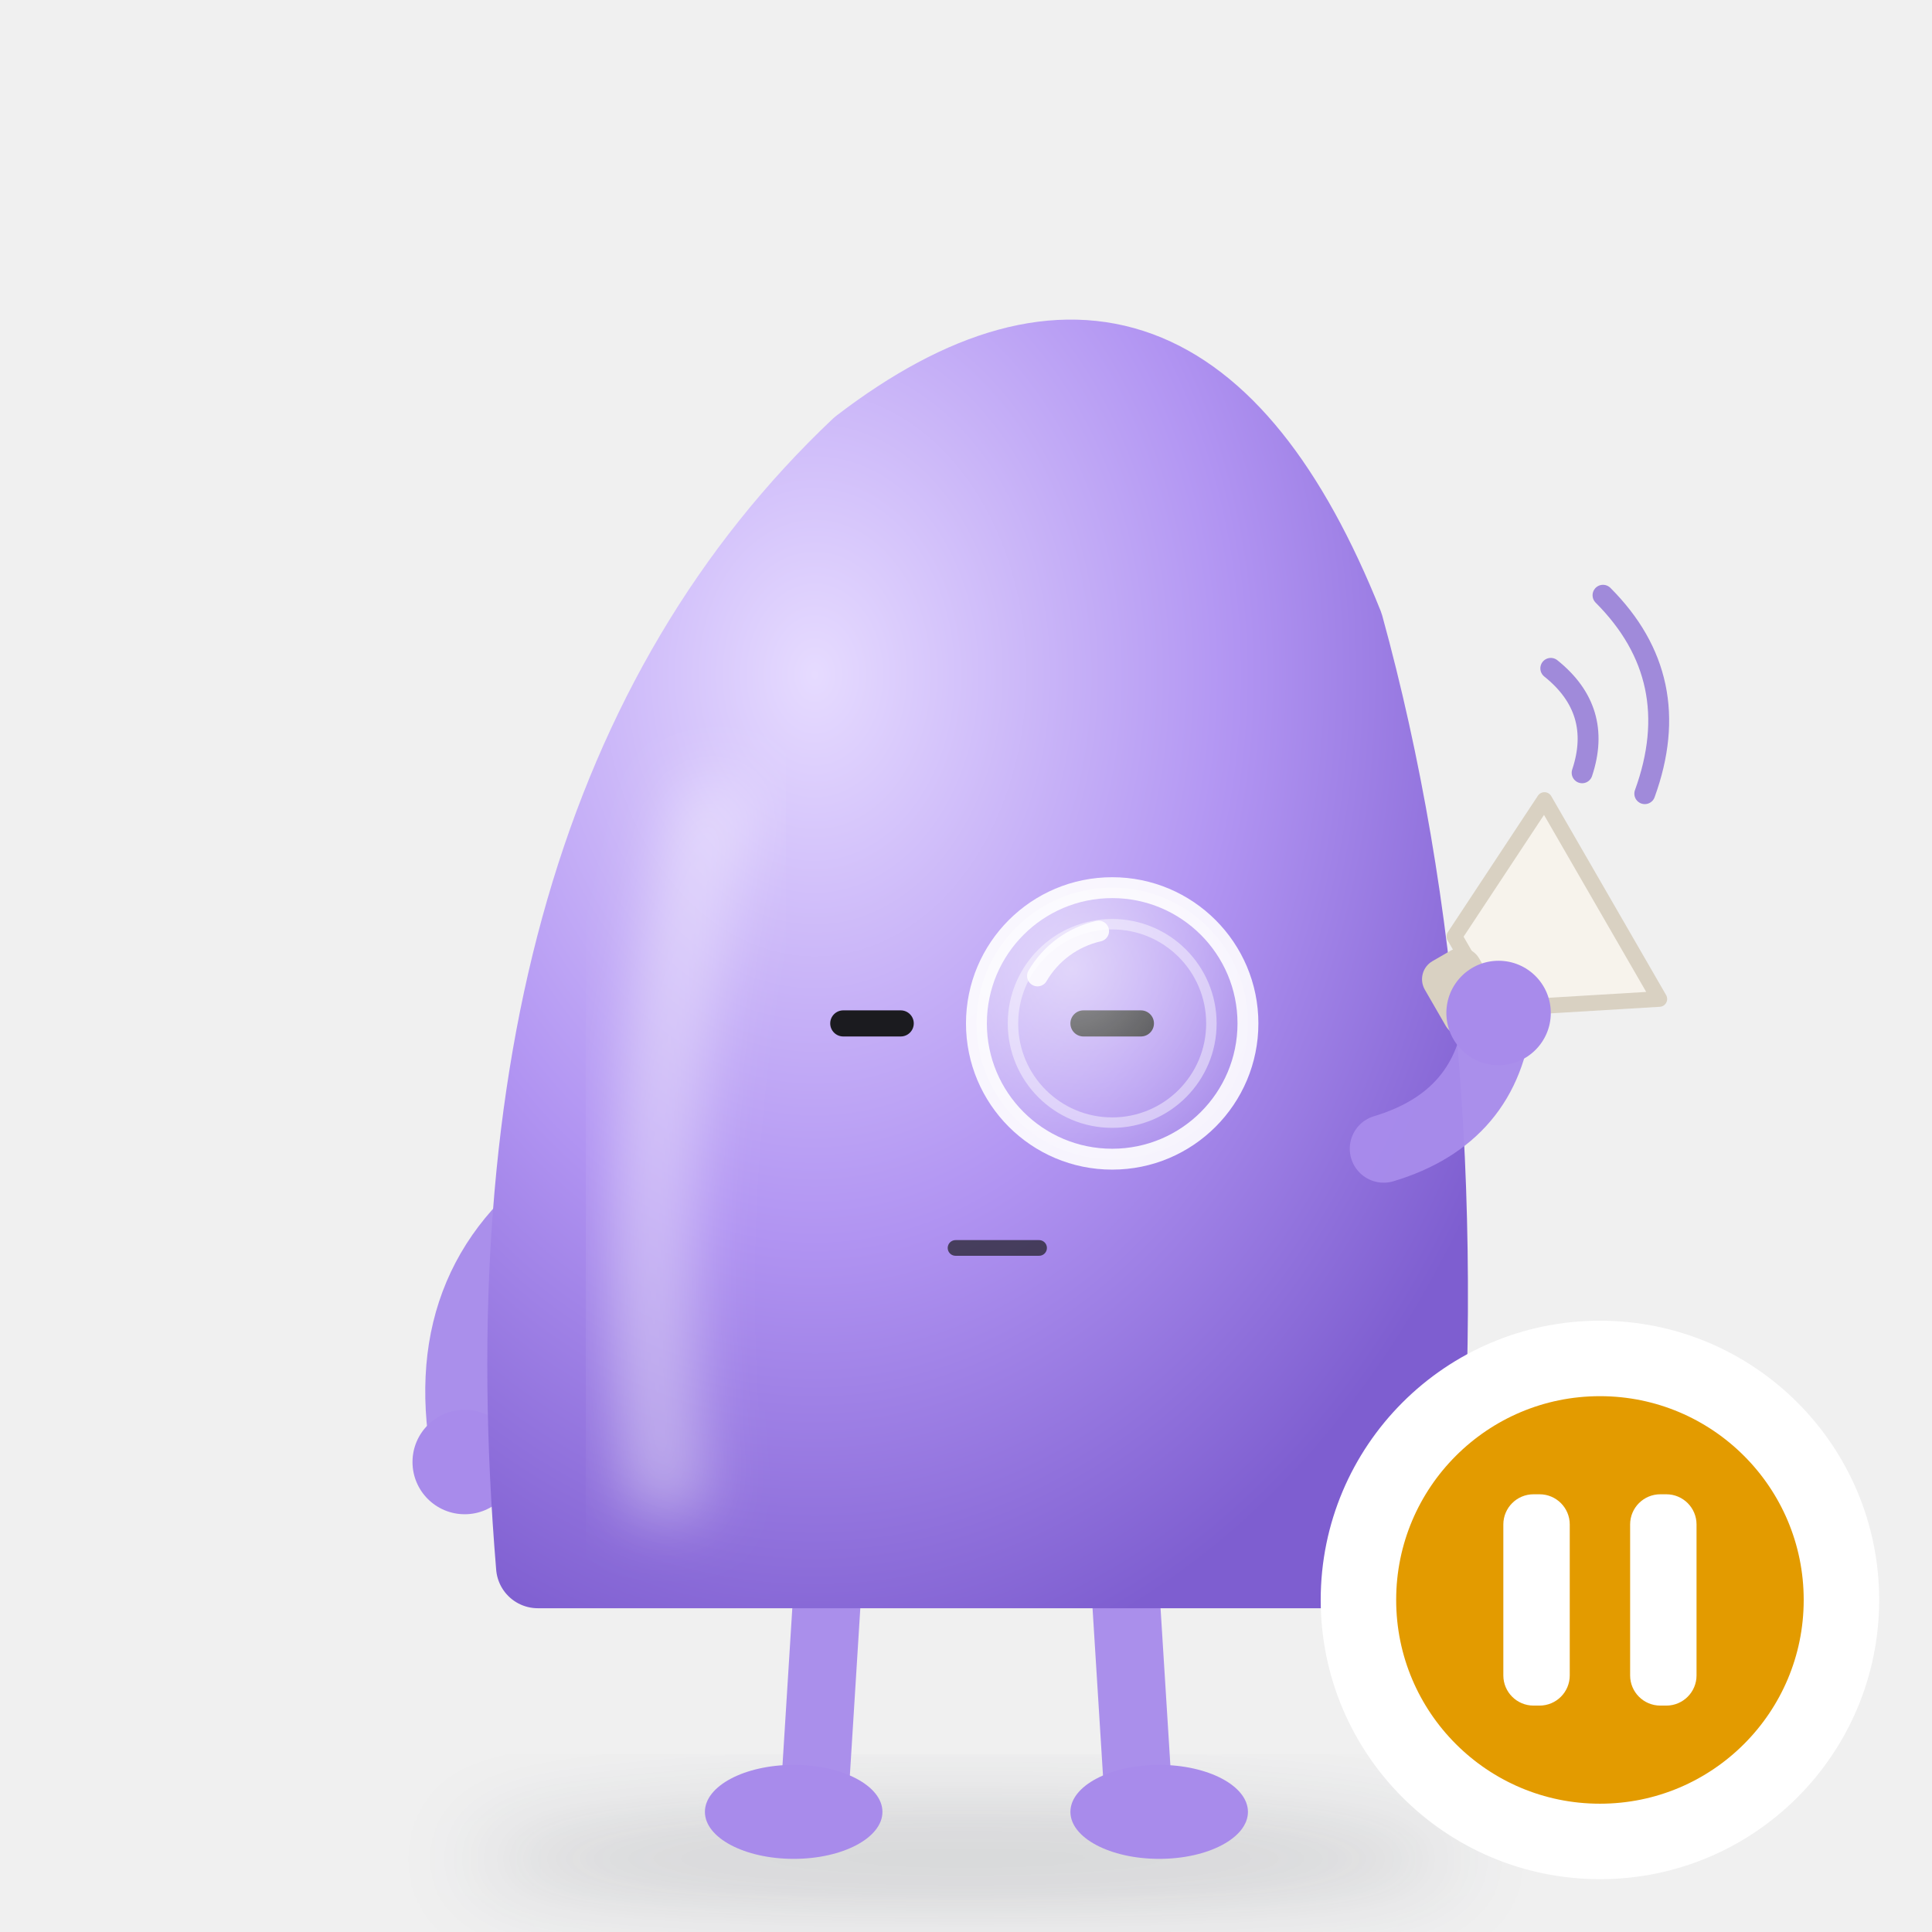
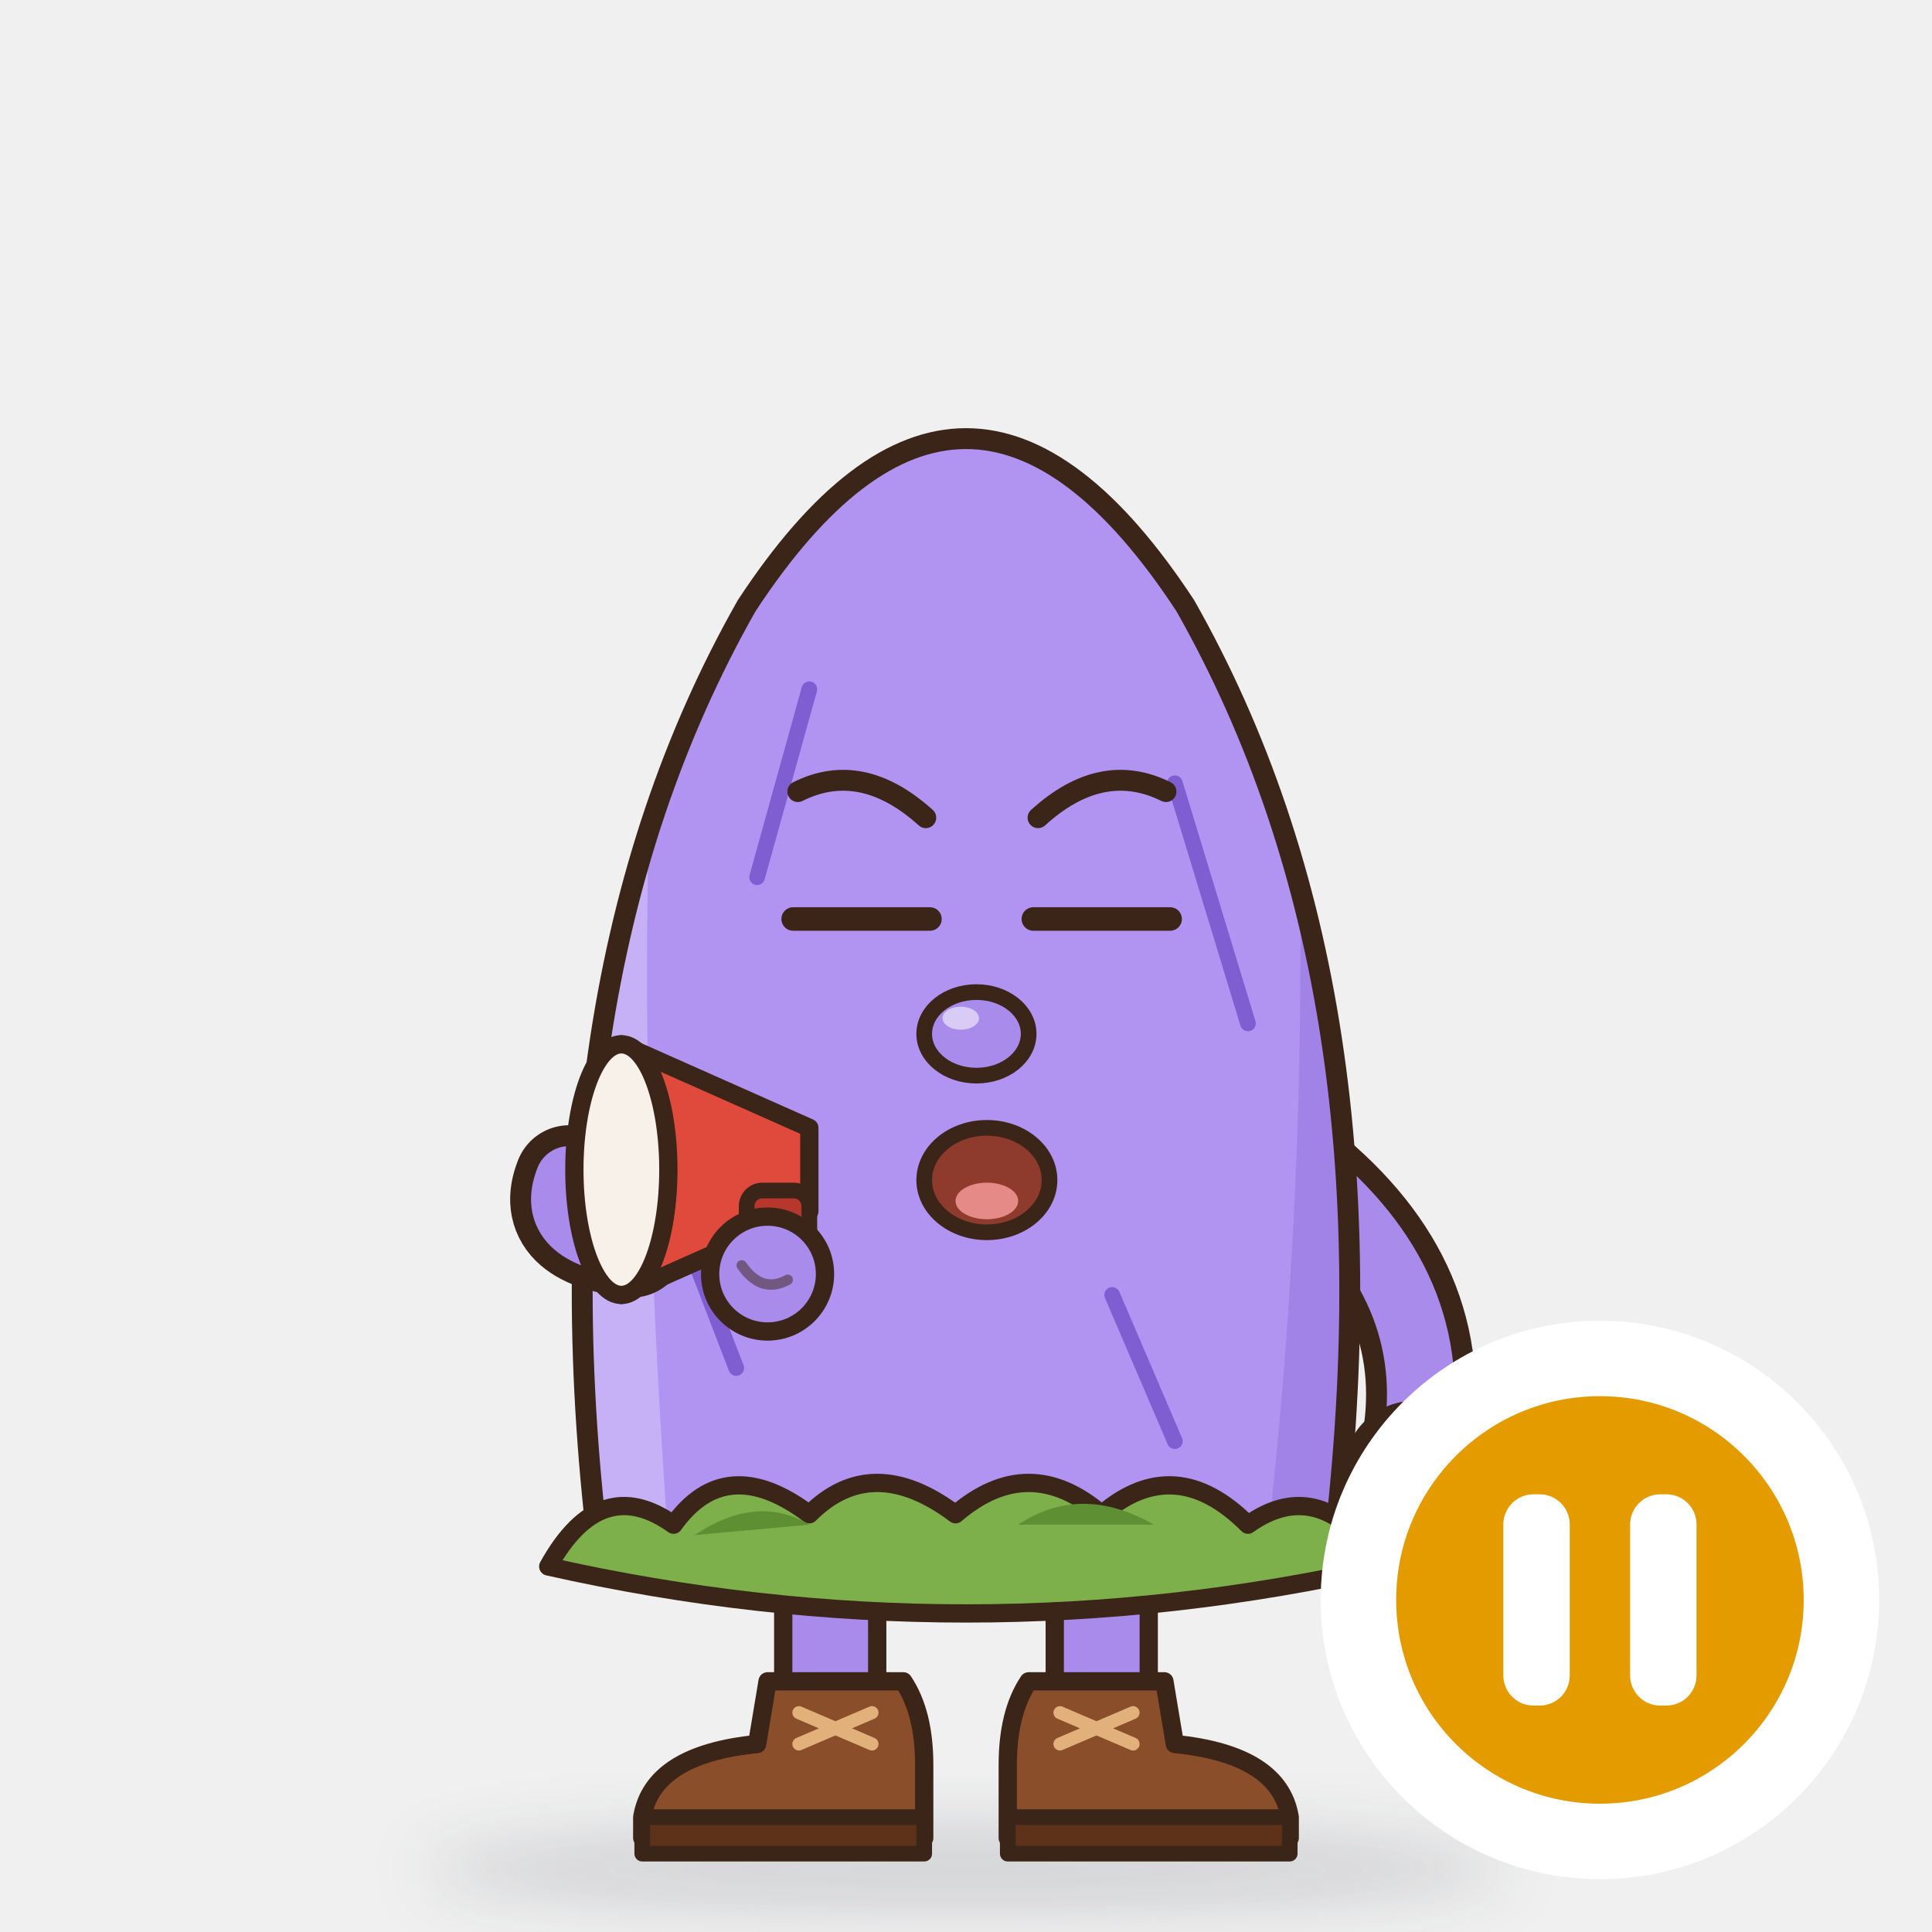
<svg xmlns="http://www.w3.org/2000/svg" viewBox="0 0 64 64" width="160" height="160" role="img" aria-label="Rio, Marketing, blocked">
  <defs>
-     <radialGradient id="sm-rio-b" cx="32%" cy="26%" r="85%">
-       <stop offset="0" stop-color="#E6DBFF" />
-       <stop offset=".55" stop-color="#B194F2" />
-       <stop offset="1" stop-color="#7E5ED0" />
-     </radialGradient>
-     <radialGradient id="sm-rio-l" cx="35%" cy="30%" r="75%">
-       <stop offset="0" stop-color="#fff" stop-opacity=".55" />
-       <stop offset="1" stop-color="#fff" stop-opacity=".08" />
-     </radialGradient>
-     <filter id="sm-rio-f" x="-20%" y="-20%" width="140%" height="140%">
+     <filter id="sm-rio-s" x="-50%" y="-50%" width="200%" height="200%">
      <feGaussianBlur stdDeviation="6" />
-     </filter>
-     <filter id="sm-rio-s" x="-50%" y="-50%" width="200%" height="200%">
-       <feGaussianBlur stdDeviation="8" />
    </filter>
  </defs>
  <g transform="scale(0.17297) translate(35 0)">
-     <ellipse cx="150" cy="356" rx="95" ry="10" fill="#1B2430" opacity=".14" filter="url(#sm-rio-s)" />
-     <path d="M124 296 L121 344" fill="none" stroke="#A88BEB" stroke-width="13" stroke-linecap="round" stroke-linejoin="round" opacity=".96" />
-     <path d="M180 296 L183 344" fill="none" stroke="#A88BEB" stroke-width="13" stroke-linecap="round" stroke-linejoin="round" opacity=".96" />
-     <ellipse cx="117" cy="347" rx="17" ry="9" fill="#A88BEB" />
-     <ellipse cx="187" cy="347" rx="17" ry="9" fill="#A88BEB" />
-     <path d="M76 226 Q48 244 54 278" fill="none" stroke="#A88BEB" stroke-width="13" stroke-linecap="round" stroke-linejoin="round" opacity=".96" />
-     <circle cx="54" cy="280" r="10" fill="#A88BEB" />
-     <path d="M68 300 Q56 156 130 86 Q190 40 222 120 Q244 200 236 300 Z" fill="url(#sm-rio-b)" stroke="url(#sm-rio-b)" stroke-width="16" stroke-linejoin="round" />
-     <path d="M96 150 Q76 220 86 290 L100 290 Q92 220 110 150 Z" fill="#fff" opacity=".42" filter="url(#sm-rio-f)" />
+     <ellipse cx="150" cy="358" rx="104" ry="9" fill="#1B2430" opacity=".14" filter="url(#sm-rio-s)" />
+     <rect x="115" y="300" width="18" height="30" rx="6" fill="#A88BEB" stroke="#3B2418" stroke-width="3.5" />
+     <rect x="167" y="300" width="18" height="30" rx="6" fill="#A88BEB" stroke="#3B2418" stroke-width="3.5" />
+     <path d="M138 322 L112 322 L110 334 Q90 336 88 348 L88 352 L142 352 L142 338 Q142 328 138 322 Z" fill="#8A4E2B" stroke="#3B2418" stroke-width="3.5" stroke-linejoin="round" />
+     <path d="M142 348 L88 348 L88 355 L142 355 Z" fill="#5E3219" stroke="#3B2418" stroke-width="3" stroke-linejoin="round" />
+     <path d="M132 328 L118 334 M118 328 L132 334" fill="none" stroke="#E2B07A" stroke-width="2.5" stroke-linecap="round" stroke-linejoin="round" />
+     <path d="M162 322 L188 322 L190 334 Q210 336 212 348 L212 352 L158 352 L158 338 Q158 328 162 322 Z" fill="#8A4E2B" stroke="#3B2418" stroke-width="3.5" stroke-linejoin="round" />
+     <path d="M158 348 L212 348 L212 355 L158 355 Z" fill="#5E3219" stroke="#3B2418" stroke-width="3" stroke-linejoin="round" />
+     <path d="M168 328 L182 334 M182 328 L168 334" fill="none" stroke="#E2B07A" stroke-width="2.5" stroke-linecap="round" stroke-linejoin="round" />
+     <path d="M216 226 Q242 248 236 278" fill="none" stroke="#3B2418" stroke-width="21" stroke-linecap="round" stroke-linejoin="round" />
+     <path d="M216 226 Q242 248 236 278" fill="none" stroke="#A88BEB" stroke-width="13" stroke-linecap="round" stroke-linejoin="round" />
+     <circle cx="236" cy="282" r="12" fill="#A88BEB" stroke="#3B2418" stroke-width="3.5" />
+     <path d="M230.6 280.2 Q234.8 286.2 240.2 283.2" fill="none" stroke="#3B2418" stroke-width="2" stroke-linecap="round" opacity=".5" />
+     <clipPath id="sm-rio-c">
+       <path d="M80 300 Q66 190 108 116 Q150 52 192 116 Q234 190 220 300 Q150 314 80 300 Z" />
+     </clipPath>
+     <path d="M80 300 Q66 190 108 116 Q150 52 192 116 Q234 190 220 300 Q150 314 80 300 Z" fill="#B194F2" />
+     <g clip-path="url(#sm-rio-c)">
+       <path d="M200 0 L340 0 L340 370 L196 370 Q230 200 200 0 Z" fill="#7E5ED0" opacity="0.32" />
+       <path d="M0 0 L104 0 Q76 160 100 370 L0 370 Z" fill="#E6DBFF" opacity="0.4" />
+       <path d="M120 132 L110 168 M190 150 L204 196 M96 236 L106 262 M178 248 L190 276" fill="none" stroke="#7E5ED0" stroke-width="3" stroke-linecap="round" stroke-linejoin="round" />
+     </g>
+     <path d="M80 300 Q66 190 108 116 Q150 52 192 116 Q234 190 220 300 Q150 314 80 300 Z" fill="none" stroke="#3B2418" stroke-width="4" stroke-linecap="round" stroke-linejoin="round" />
+     <path d="M70 300 Q80 282 94 292 Q104 278 120 290 Q132 278 148 290 Q162 278 176 290 Q190 278 204 292 Q218 282 230 300 Q150 318 70 300 Z" fill="#7DB04B" stroke="#3B2418" stroke-width="3.5" stroke-linejoin="round" stroke-linecap="round" />
+     <path d="M98 294 Q110 286 120 292 M160 292 Q172 284 186 292" fill="#5E8F33" />
+     <ellipse cx="152" cy="198" rx="10" ry="8" fill="#A88BEB" stroke="#3B2418" stroke-width="3" />
+     <ellipse cx="149" cy="195" rx="3.5" ry="2.2" fill="#fff" opacity=".55" />
    <g>
-       <rect x="124" y="193.5" width="16" height="5" rx="2.5" fill="#1B1B1F" />
-       <rect x="170" y="193.5" width="16" height="5" rx="2.5" fill="#1B1B1F" />
+       <path d="M116.9 176 L143.1 176" stroke="#3B2418" stroke-width="4.5" stroke-linecap="round" />
+       <path d="M162.9 176 L189.1 176" stroke="#3B2418" stroke-width="4.5" stroke-linecap="round" />
    </g>
-     <circle cx="178" cy="196" r="26" fill="url(#sm-rio-l)" stroke="#fff" stroke-opacity=".9" stroke-width="4" />
-     <circle cx="178" cy="196" r="19" fill="none" stroke="#fff" stroke-opacity=".45" stroke-width="2" />
-     <path d="M163.7 186.9 A18.2 18.2 0 0 1 175.4 178.32" fill="none" stroke="#fff" stroke-width="4" stroke-linecap="round" opacity=".85" />
-     <path d="M148 239 L164 239" stroke="#1B1B1F" stroke-width="3" stroke-linecap="round" opacity=".7" />
-     <path d="M230 220 Q250 214 252 194" fill="none" stroke="#A88BEB" stroke-width="13" stroke-linecap="round" stroke-linejoin="round" opacity=".96" />
-     <g transform="rotate(-30 252 186)">
-       <path d="M248 176 L276 162 L276 206 L248 192 Z" fill="#F7F3EC" stroke="#D9D1C2" stroke-width="3" stroke-linejoin="round" />
-       <rect x="238" y="178" width="12" height="16" rx="4" fill="#D9D1C2" />
-     </g>
-     <circle cx="252" cy="194" r="10" fill="#A88BEB" />
-     <path d="M262 128 Q272 136 268 148 M272 114 Q288 130 280 152" fill="none" stroke="#7E5ED0" stroke-width="4" stroke-linecap="round" opacity=".7" />
+     <path d="M117.8 151.6 Q130 145.5 142.3 156.6 M188.3 151.6 Q176 145.5 163.8 156.6" fill="none" stroke="#3B2418" stroke-width="4" stroke-linecap="round" />
+     <ellipse cx="154" cy="226" rx="12" ry="10" fill="#8E3B2E" stroke="#3B2418" stroke-width="3" />
+     <ellipse cx="154" cy="230" rx="6" ry="3.5" fill="#E58A86" />
+     <path d="M86 238 Q70 236 74 226" fill="none" stroke="#3B2418" stroke-width="21" stroke-linecap="round" stroke-linejoin="round" />
+     <path d="M86 238 Q70 236 74 226" fill="none" stroke="#A88BEB" stroke-width="13" stroke-linecap="round" stroke-linejoin="round" />
+     <path d="M120 216 L84 200 L84 248 L120 232 Z" fill="#E04A3C" stroke="#3B2418" stroke-width="3.5" stroke-linejoin="round" />
+     <ellipse cx="84" cy="224" rx="9" ry="24" fill="#F7F1EA" stroke="#3B2418" stroke-width="3.5" />
+     <rect x="108" y="228" width="12" height="18" rx="3" fill="#B8372C" stroke="#3B2418" stroke-width="3" />
+     <circle cx="112" cy="244" r="11" fill="#A88BEB" stroke="#3B2418" stroke-width="3.5" />
+     <path d="M107.05 242.35 Q110.9 247.85 115.85 245.1" fill="none" stroke="#3B2418" stroke-width="2" stroke-linecap="round" opacity=".5" />
  </g>
  <circle cx="53" cy="53" r="8" fill="#e39b00" stroke="#fff" stroke-width="2.5" />
  <rect x="49.8" y="49.5" width="2.2" height="7" rx="1" fill="#fff" />
  <rect x="54" y="49.5" width="2.2" height="7" rx="1" fill="#fff" />
</svg>
